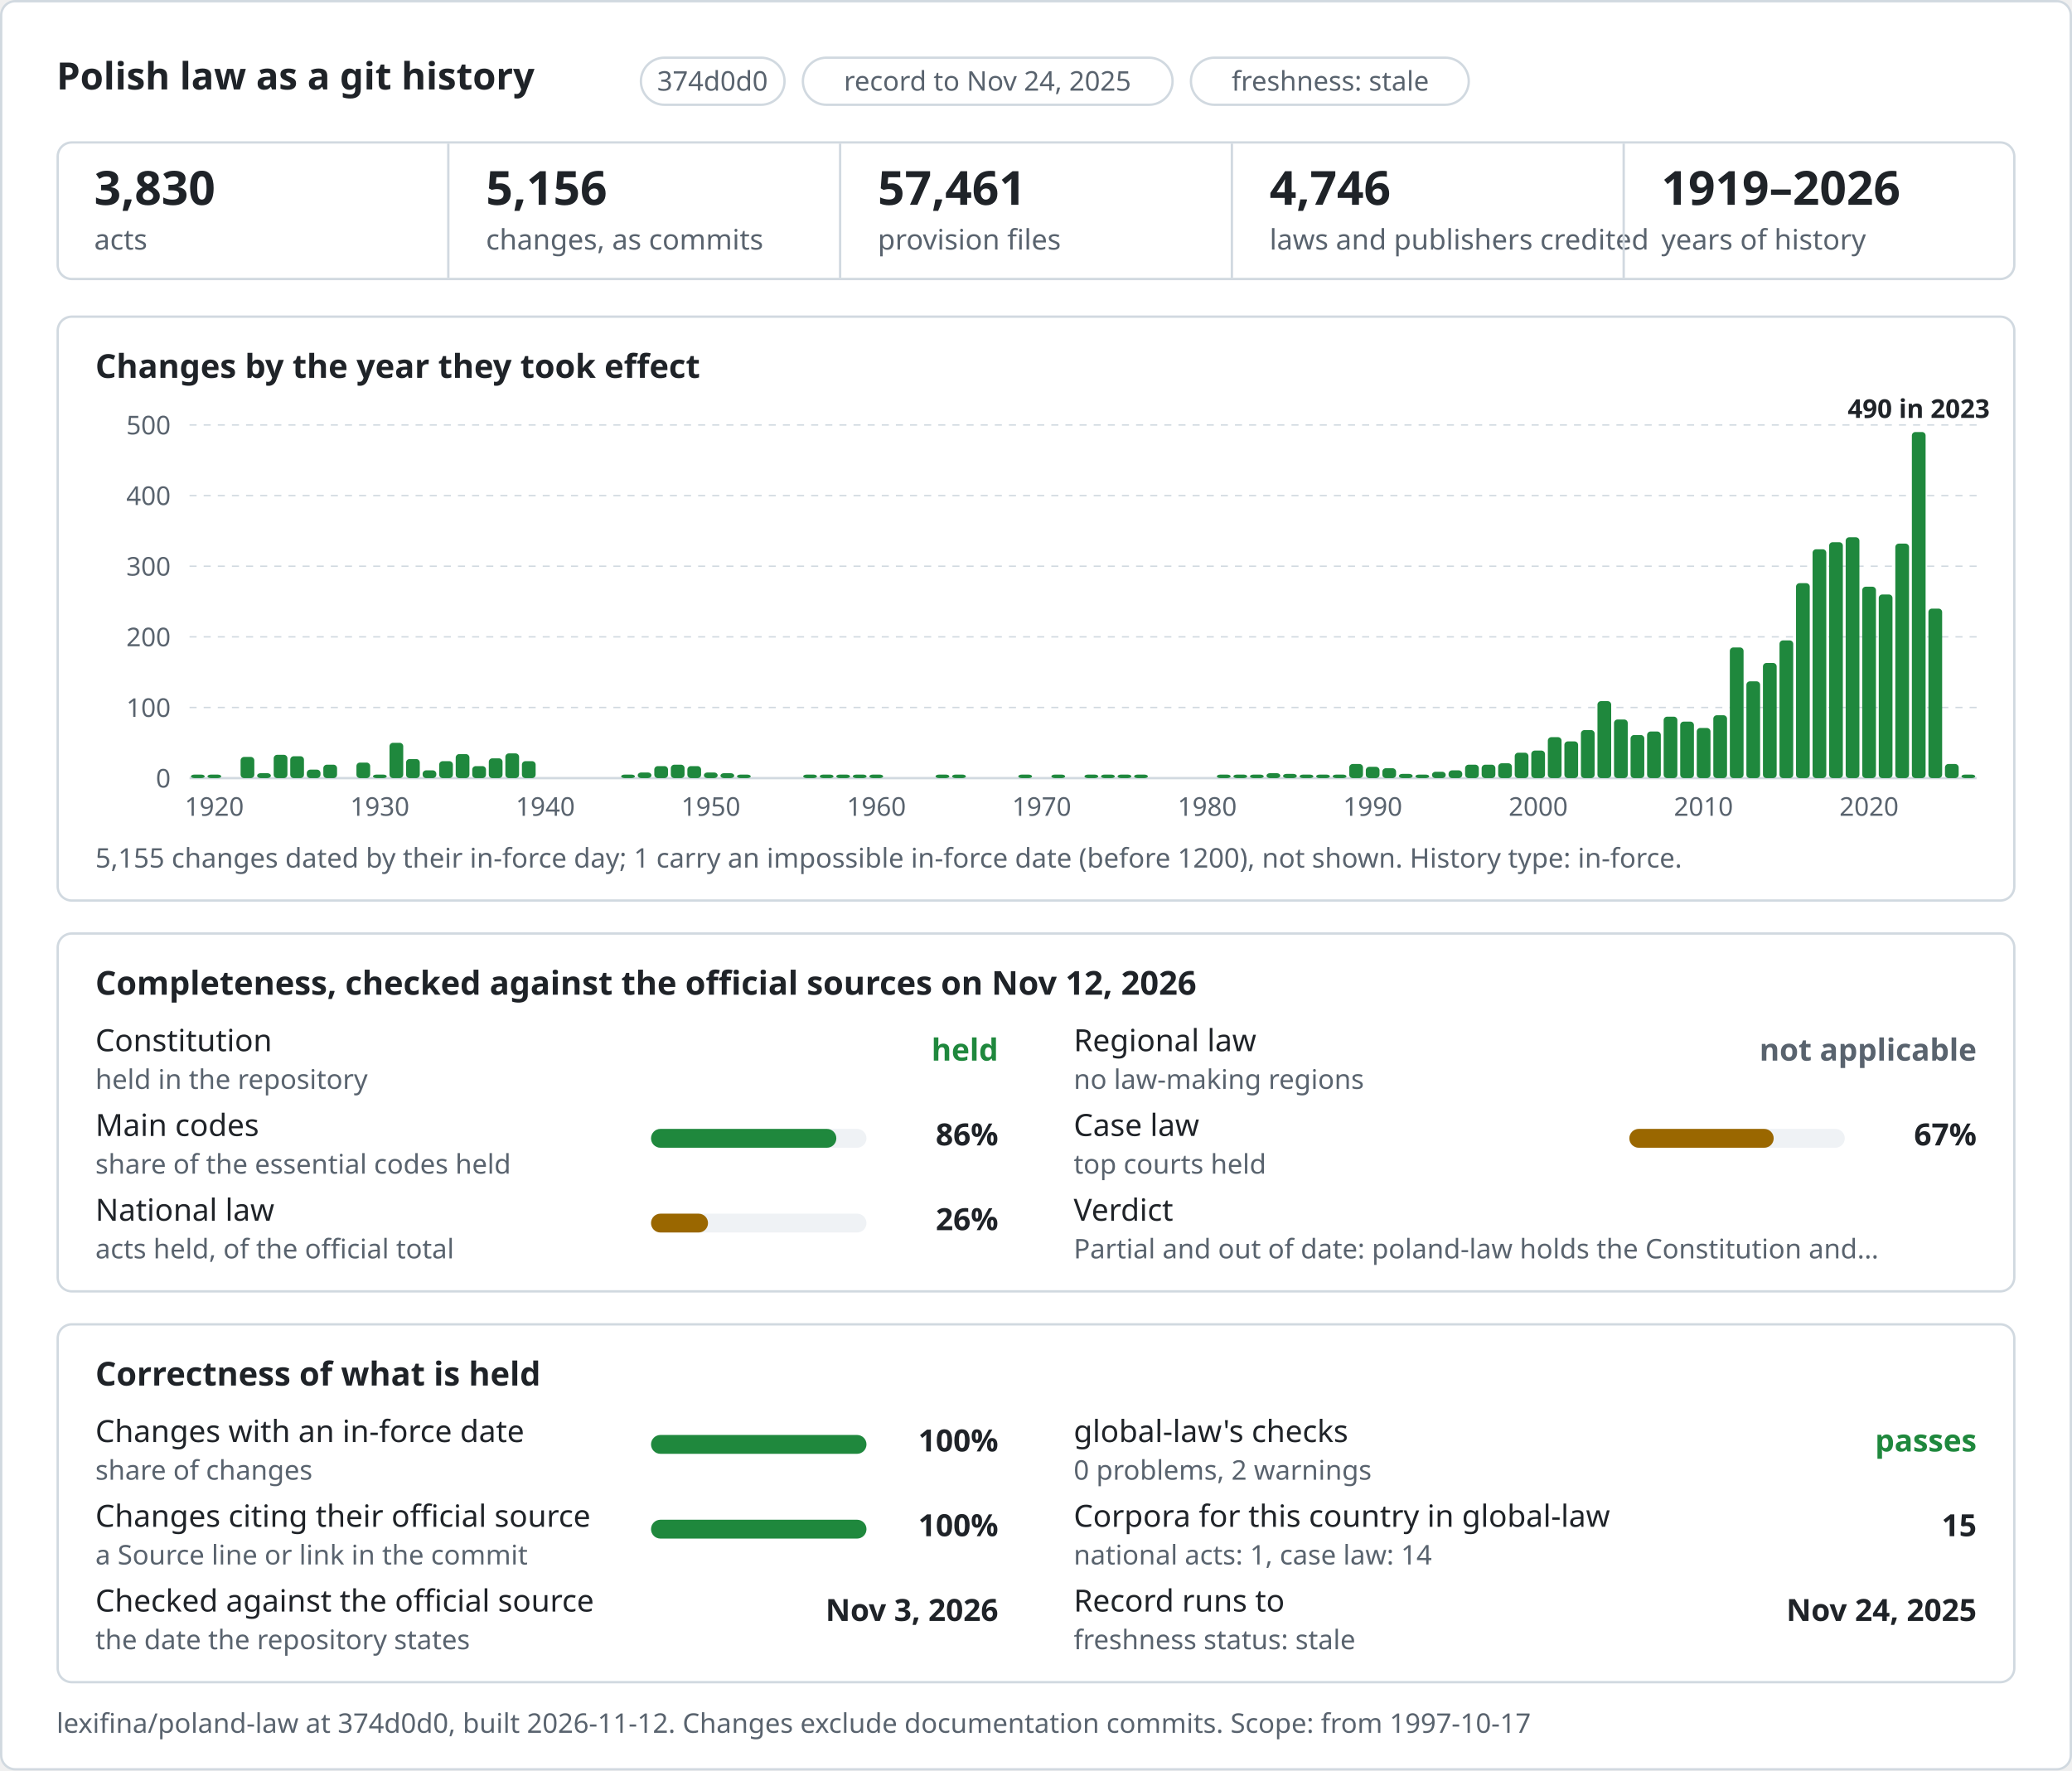
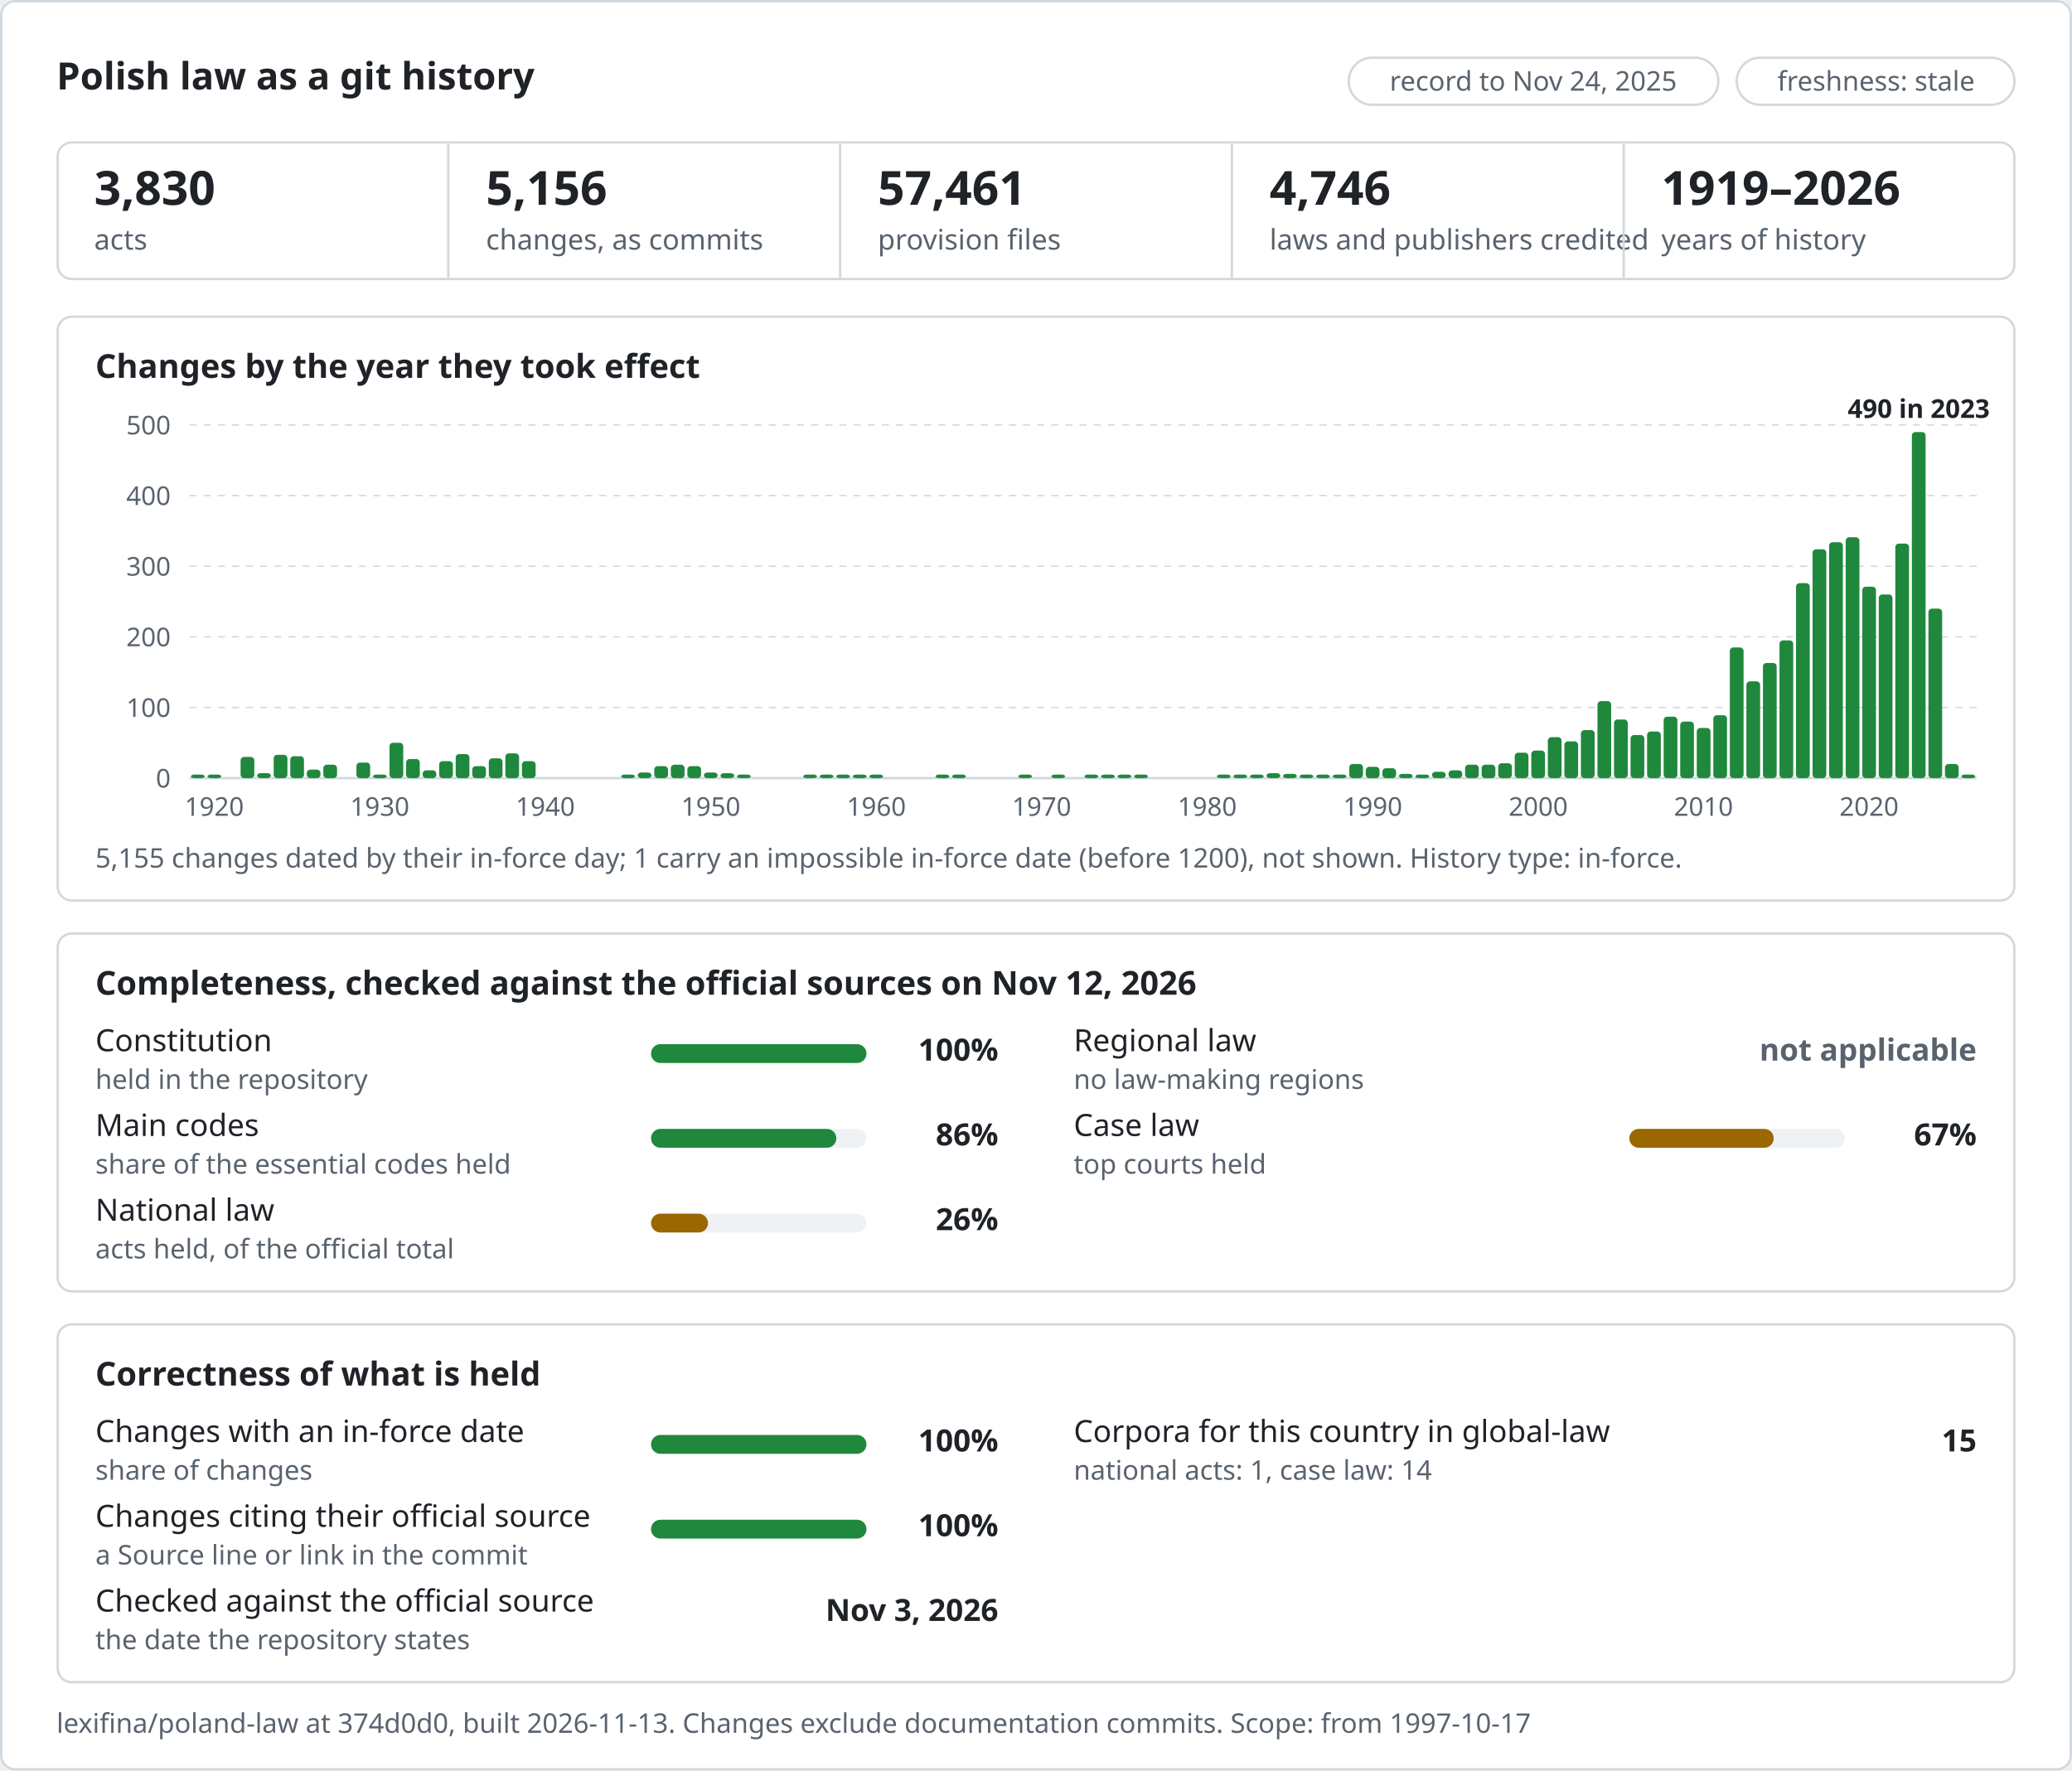
<svg xmlns="http://www.w3.org/2000/svg" width="880" height="752" viewBox="0 0 880 752" font-family="-apple-system,BlinkMacSystemFont,Segoe UI,Noto Sans,Helvetica,Arial,sans-serif">
  <rect x="0.5" y="0.5" width="879" height="751" rx="6" fill="#ffffff" stroke="#d1d9e0" />
  <text x="24" y="38" font-size="16" font-weight="600" fill="#1f2328">Polish law as a git history</text>
-   <rect x="272.2" y="24.5" width="61" height="20" rx="10" fill="none" stroke="#d1d9e0" />
-   <text x="302.6" y="38.5" font-size="11.5" font-weight="500" text-anchor="middle" fill="#59636e">374d0d0</text>
-   <rect x="341.0" y="24.5" width="157" height="20" rx="10" fill="none" stroke="#d1d9e0" />
-   <text x="419.4" y="38.5" font-size="11.5" font-weight="500" text-anchor="middle" fill="#59636e">record to Nov 24, 2025</text>
-   <rect x="505.8" y="24.5" width="118" height="20" rx="10" fill="none" stroke="#d1d9e0" />
-   <text x="565.0" y="38.5" font-size="11.5" font-weight="500" text-anchor="middle" fill="#59636e">freshness: stale</text>
+   <rect x="572.8" y="24.5" width="157" height="20" rx="10" fill="none" stroke="#d1d9e0" />
+   <text x="651.2" y="38.5" font-size="11.5" font-weight="500" text-anchor="middle" fill="#59636e">record to Nov 24, 2025</text>
+   <rect x="737.6" y="24.5" width="118" height="20" rx="10" fill="none" stroke="#d1d9e0" />
+   <text x="796.8" y="38.5" font-size="11.5" font-weight="500" text-anchor="middle" fill="#59636e">freshness: stale</text>
  <rect x="24.5" y="60.5" width="831" height="58" rx="6" fill="#ffffff" stroke="#d1d9e0" />
  <text x="40.0" y="87" font-size="20" font-weight="600" fill="#1f2328">3,830</text>
  <text x="40.0" y="106" font-size="12" fill="#59636e">acts</text>
  <line x1="190.4" y1="61" x2="190.4" y2="118" stroke="#d1d9e0" />
  <text x="206.4" y="87" font-size="20" font-weight="600" fill="#1f2328">5,156</text>
  <text x="206.4" y="106" font-size="12" fill="#59636e">changes, as commits</text>
  <line x1="356.8" y1="61" x2="356.8" y2="118" stroke="#d1d9e0" />
  <text x="372.8" y="87" font-size="20" font-weight="600" fill="#1f2328">57,461</text>
  <text x="372.8" y="106" font-size="12" fill="#59636e">provision files</text>
  <line x1="523.2" y1="61" x2="523.2" y2="118" stroke="#d1d9e0" />
  <text x="539.2" y="87" font-size="20" font-weight="600" fill="#1f2328">4,746</text>
  <text x="539.2" y="106" font-size="12" fill="#59636e">laws and publishers credited</text>
  <line x1="689.6" y1="61" x2="689.6" y2="118" stroke="#d1d9e0" />
  <text x="705.6" y="87" font-size="20" font-weight="600" fill="#1f2328">1919–2026</text>
  <text x="705.6" y="106" font-size="12" fill="#59636e">years of history</text>
  <rect x="24.5" y="134.5" width="831" height="248" rx="6" fill="#ffffff" stroke="#d1d9e0" />
  <text x="40.5" y="160.5" font-size="14" font-weight="600" fill="#1f2328">Changes by the year they took effect</text>
  <line x1="80.5" y1="330.5" x2="839.5" y2="330.5" stroke="#d1d9e0" stroke-width="1" />
  <text x="72.5" y="334.5" font-size="11" text-anchor="end" fill="#59636e">0</text>
  <line x1="80.5" y1="300.5" x2="839.5" y2="300.5" stroke="#d1d9e0" stroke-width="0.6" stroke-dasharray="3 3" />
  <text x="72.5" y="304.5" font-size="11" text-anchor="end" fill="#59636e">100</text>
  <line x1="80.5" y1="270.5" x2="839.5" y2="270.5" stroke="#d1d9e0" stroke-width="0.6" stroke-dasharray="3 3" />
  <text x="72.5" y="274.5" font-size="11" text-anchor="end" fill="#59636e">200</text>
  <line x1="80.5" y1="240.5" x2="839.5" y2="240.5" stroke="#d1d9e0" stroke-width="0.6" stroke-dasharray="3 3" />
  <text x="72.5" y="244.5" font-size="11" text-anchor="end" fill="#59636e">300</text>
  <line x1="80.5" y1="210.5" x2="839.5" y2="210.5" stroke="#d1d9e0" stroke-width="0.6" stroke-dasharray="3 3" />
  <text x="72.5" y="214.5" font-size="11" text-anchor="end" fill="#59636e">400</text>
  <line x1="80.5" y1="180.5" x2="839.5" y2="180.5" stroke="#d1d9e0" stroke-width="0.6" stroke-dasharray="3 3" />
  <text x="72.5" y="184.5" font-size="11" text-anchor="end" fill="#59636e">500</text>
  <rect x="81.10" y="329.0" width="5.83" height="1.5" rx="1.5" fill="#1f883d" />
  <rect x="88.13" y="329.0" width="5.83" height="1.5" rx="1.5" fill="#1f883d" />
  <text x="91.0" y="346.5" font-size="11" text-anchor="middle" fill="#59636e">1920</text>
  <rect x="102.18" y="321.5" width="5.83" height="9.0" rx="1.5" fill="#1f883d" />
  <rect x="109.21" y="328.4" width="5.83" height="2.1" rx="1.5" fill="#1f883d" />
  <rect x="116.24" y="320.6" width="5.83" height="9.9" rx="1.5" fill="#1f883d" />
  <rect x="123.27" y="321.2" width="5.83" height="9.3" rx="1.5" fill="#1f883d" />
  <rect x="130.29" y="326.9" width="5.83" height="3.6" rx="1.5" fill="#1f883d" />
  <rect x="137.32" y="324.8" width="5.83" height="5.7" rx="1.5" fill="#1f883d" />
  <rect x="151.38" y="323.9" width="5.83" height="6.6" rx="1.5" fill="#1f883d" />
  <rect x="158.41" y="329.0" width="5.83" height="1.5" rx="1.5" fill="#1f883d" />
  <text x="161.3" y="346.5" font-size="11" text-anchor="middle" fill="#59636e">1930</text>
  <rect x="165.43" y="315.5" width="5.83" height="15.0" rx="1.5" fill="#1f883d" />
  <rect x="172.46" y="322.4" width="5.83" height="8.1" rx="1.5" fill="#1f883d" />
  <rect x="179.49" y="327.2" width="5.83" height="3.3" rx="1.5" fill="#1f883d" />
  <rect x="186.52" y="323.3" width="5.83" height="7.2" rx="1.5" fill="#1f883d" />
  <rect x="193.54" y="320.3" width="5.83" height="10.2" rx="1.5" fill="#1f883d" />
  <rect x="200.57" y="325.4" width="5.83" height="5.1" rx="1.5" fill="#1f883d" />
  <rect x="207.60" y="322.1" width="5.83" height="8.4" rx="1.5" fill="#1f883d" />
  <rect x="214.63" y="320.0" width="5.83" height="10.5" rx="1.5" fill="#1f883d" />
  <rect x="221.66" y="323.3" width="5.83" height="7.2" rx="1.5" fill="#1f883d" />
  <text x="231.6" y="346.5" font-size="11" text-anchor="middle" fill="#59636e">1940</text>
  <rect x="263.82" y="329.0" width="5.83" height="1.5" rx="1.5" fill="#1f883d" />
  <rect x="270.85" y="328.1" width="5.83" height="2.4" rx="1.5" fill="#1f883d" />
  <rect x="277.88" y="325.4" width="5.83" height="5.1" rx="1.5" fill="#1f883d" />
  <rect x="284.91" y="324.8" width="5.83" height="5.7" rx="1.5" fill="#1f883d" />
  <rect x="291.93" y="325.4" width="5.83" height="5.1" rx="1.5" fill="#1f883d" />
  <rect x="298.96" y="328.1" width="5.83" height="2.4" rx="1.5" fill="#1f883d" />
  <text x="301.9" y="346.5" font-size="11" text-anchor="middle" fill="#59636e">1950</text>
  <rect x="305.99" y="328.4" width="5.83" height="2.1" rx="1.5" fill="#1f883d" />
  <rect x="313.02" y="329.0" width="5.83" height="1.5" rx="1.5" fill="#1f883d" />
  <rect x="341.13" y="329.0" width="5.83" height="1.5" rx="1.5" fill="#1f883d" />
  <rect x="348.16" y="329.0" width="5.83" height="1.5" rx="1.5" fill="#1f883d" />
  <rect x="355.18" y="329.0" width="5.83" height="1.5" rx="1.5" fill="#1f883d" />
  <rect x="362.21" y="329.0" width="5.83" height="1.5" rx="1.5" fill="#1f883d" />
  <rect x="369.24" y="329.0" width="5.83" height="1.5" rx="1.5" fill="#1f883d" />
  <text x="372.2" y="346.5" font-size="11" text-anchor="middle" fill="#59636e">1960</text>
  <rect x="397.35" y="329.0" width="5.83" height="1.5" rx="1.5" fill="#1f883d" />
  <rect x="404.38" y="329.0" width="5.83" height="1.5" rx="1.5" fill="#1f883d" />
  <rect x="432.49" y="329.0" width="5.83" height="1.5" rx="1.5" fill="#1f883d" />
  <text x="442.4" y="346.5" font-size="11" text-anchor="middle" fill="#59636e">1970</text>
  <rect x="446.54" y="329.0" width="5.83" height="1.5" rx="1.5" fill="#1f883d" />
  <rect x="460.60" y="329.0" width="5.83" height="1.5" rx="1.5" fill="#1f883d" />
  <rect x="467.63" y="329.0" width="5.83" height="1.5" rx="1.5" fill="#1f883d" />
  <rect x="474.66" y="329.0" width="5.83" height="1.5" rx="1.5" fill="#1f883d" />
  <rect x="481.68" y="329.0" width="5.83" height="1.5" rx="1.5" fill="#1f883d" />
  <text x="512.7" y="346.5" font-size="11" text-anchor="middle" fill="#59636e">1980</text>
  <rect x="516.82" y="329.0" width="5.83" height="1.5" rx="1.5" fill="#1f883d" />
  <rect x="523.85" y="329.0" width="5.83" height="1.5" rx="1.5" fill="#1f883d" />
  <rect x="530.88" y="329.0" width="5.83" height="1.5" rx="1.5" fill="#1f883d" />
  <rect x="537.91" y="328.4" width="5.83" height="2.1" rx="1.5" fill="#1f883d" />
  <rect x="544.93" y="328.7" width="5.83" height="1.8" rx="1.5" fill="#1f883d" />
  <rect x="551.96" y="329.0" width="5.83" height="1.5" rx="1.5" fill="#1f883d" />
  <rect x="558.99" y="329.0" width="5.83" height="1.5" rx="1.5" fill="#1f883d" />
  <rect x="566.02" y="329.0" width="5.83" height="1.5" rx="1.5" fill="#1f883d" />
  <rect x="573.04" y="324.5" width="5.83" height="6.0" rx="1.5" fill="#1f883d" />
  <rect x="580.07" y="325.7" width="5.83" height="4.8" rx="1.5" fill="#1f883d" />
  <text x="583.0" y="346.5" font-size="11" text-anchor="middle" fill="#59636e">1990</text>
  <rect x="587.10" y="326.3" width="5.83" height="4.2" rx="1.5" fill="#1f883d" />
  <rect x="594.13" y="328.7" width="5.83" height="1.8" rx="1.5" fill="#1f883d" />
  <rect x="601.16" y="329.0" width="5.83" height="1.5" rx="1.5" fill="#1f883d" />
  <rect x="608.18" y="327.8" width="5.83" height="2.7" rx="1.5" fill="#1f883d" />
  <rect x="615.21" y="327.2" width="5.83" height="3.3" rx="1.5" fill="#1f883d" />
  <rect x="622.24" y="324.8" width="5.83" height="5.7" rx="1.5" fill="#1f883d" />
  <rect x="629.27" y="324.8" width="5.83" height="5.7" rx="1.5" fill="#1f883d" />
  <rect x="636.29" y="324.2" width="5.83" height="6.3" rx="1.5" fill="#1f883d" />
  <rect x="643.32" y="319.7" width="5.83" height="10.8" rx="1.5" fill="#1f883d" />
  <rect x="650.35" y="318.8" width="5.83" height="11.7" rx="1.5" fill="#1f883d" />
  <text x="653.3" y="346.5" font-size="11" text-anchor="middle" fill="#59636e">2000</text>
  <rect x="657.38" y="313.1" width="5.83" height="17.4" rx="1.5" fill="#1f883d" />
  <rect x="664.41" y="314.9" width="5.83" height="15.6" rx="1.5" fill="#1f883d" />
  <rect x="671.43" y="310.1" width="5.83" height="20.4" rx="1.5" fill="#1f883d" />
  <rect x="678.46" y="297.8" width="5.83" height="32.7" rx="1.5" fill="#1f883d" />
  <rect x="685.49" y="305.6" width="5.83" height="24.9" rx="1.5" fill="#1f883d" />
  <rect x="692.52" y="312.2" width="5.83" height="18.3" rx="1.5" fill="#1f883d" />
  <rect x="699.54" y="310.7" width="5.83" height="19.8" rx="1.5" fill="#1f883d" />
  <rect x="706.57" y="304.4" width="5.83" height="26.1" rx="1.5" fill="#1f883d" />
  <rect x="713.60" y="306.5" width="5.83" height="24.0" rx="1.5" fill="#1f883d" />
  <rect x="720.63" y="309.2" width="5.83" height="21.3" rx="1.5" fill="#1f883d" />
  <text x="723.5" y="346.5" font-size="11" text-anchor="middle" fill="#59636e">2010</text>
  <rect x="727.66" y="303.8" width="5.83" height="26.7" rx="1.5" fill="#1f883d" />
  <rect x="734.68" y="275.0" width="5.83" height="55.5" rx="1.5" fill="#1f883d" />
  <rect x="741.71" y="289.4" width="5.83" height="41.1" rx="1.5" fill="#1f883d" />
  <rect x="748.74" y="281.6" width="5.83" height="48.9" rx="1.5" fill="#1f883d" />
  <rect x="755.77" y="272.0" width="5.83" height="58.5" rx="1.5" fill="#1f883d" />
  <rect x="762.79" y="247.7" width="5.83" height="82.8" rx="1.5" fill="#1f883d" />
  <rect x="769.82" y="233.3" width="5.83" height="97.2" rx="1.5" fill="#1f883d" />
  <rect x="776.85" y="230.3" width="5.83" height="100.2" rx="1.5" fill="#1f883d" />
  <rect x="783.88" y="228.2" width="5.83" height="102.3" rx="1.5" fill="#1f883d" />
  <rect x="790.91" y="249.2" width="5.83" height="81.3" rx="1.5" fill="#1f883d" />
  <text x="793.8" y="346.5" font-size="11" text-anchor="middle" fill="#59636e">2020</text>
  <rect x="797.93" y="252.5" width="5.83" height="78.0" rx="1.5" fill="#1f883d" />
  <rect x="804.96" y="230.9" width="5.83" height="99.6" rx="1.5" fill="#1f883d" />
  <rect x="811.99" y="183.5" width="5.83" height="147.0" rx="1.5" fill="#1f883d" />
  <text x="814.9" y="177.5" font-size="11" font-weight="600" text-anchor="middle" fill="#1f2328">490 in 2023</text>
  <rect x="819.02" y="258.5" width="5.83" height="72.0" rx="1.5" fill="#1f883d" />
  <rect x="826.04" y="324.5" width="5.83" height="6.0" rx="1.5" fill="#1f883d" />
  <rect x="833.07" y="329.0" width="5.83" height="1.5" rx="1.5" fill="#1f883d" />
  <text x="40.5" y="368.5" font-size="11.5" fill="#59636e">5,155 changes dated by their in-force day; 1 carry an impossible in-force date (before 1200), not shown. History type: in-force.</text>
  <rect x="24.5" y="396.5" width="831" height="152" rx="6" fill="#ffffff" stroke="#d1d9e0" />
  <text x="40.5" y="422.5" font-size="14" font-weight="600" fill="#1f2328">Completeness, checked against the official sources on Nov 12, 2026</text>
  <text x="40.5" y="446.5" font-size="13" fill="#1f2328">Constitution</text>
  <text x="40.5" y="462.5" font-size="11.5" fill="#59636e">held in the repository</text>
-   <text x="424.0" y="450.5" font-size="13" font-weight="600" text-anchor="end" fill="#1f883d">held</text>
+   <g>
+     <rect x="276.5" y="443.5" width="91.5" height="8" rx="4" fill="#eff2f5" />
+     <rect x="276.5" y="443.5" width="91.5" height="8" rx="4" fill="#1f883d" />
+   </g>
+   <text x="424.0" y="450.5" font-size="13" font-weight="600" text-anchor="end" fill="#1f2328">100%</text>
  <text x="40.5" y="482.5" font-size="13" fill="#1f2328">Main codes</text>
  <text x="40.5" y="498.5" font-size="11.5" fill="#59636e">share of the essential codes held</text>
  <g>
    <rect x="276.5" y="479.5" width="91.5" height="8" rx="4" fill="#eff2f5" />
    <rect x="276.5" y="479.5" width="78.7" height="8" rx="4" fill="#1f883d" />
  </g>
  <text x="424.0" y="486.5" font-size="13" font-weight="600" text-anchor="end" fill="#1f2328">86%</text>
  <text x="40.5" y="518.5" font-size="13" fill="#1f2328">National law</text>
  <text x="40.5" y="534.5" font-size="11.5" fill="#59636e">acts held, of the official total</text>
  <g>
    <rect x="276.5" y="515.5" width="91.5" height="8" rx="4" fill="#eff2f5" />
    <rect x="276.5" y="515.5" width="24.2" height="8" rx="4" fill="#9a6700" />
  </g>
  <text x="424.0" y="522.5" font-size="13" font-weight="600" text-anchor="end" fill="#1f2328">26%</text>
  <text x="456.0" y="446.5" font-size="13" fill="#1f2328">Regional law</text>
  <text x="456.0" y="462.5" font-size="11.5" fill="#59636e">no law-making regions</text>
  <text x="839.5" y="450.5" font-size="13" font-weight="600" text-anchor="end" fill="#59636e">not applicable</text>
  <text x="456.0" y="482.5" font-size="13" fill="#1f2328">Case law</text>
  <text x="456.0" y="498.5" font-size="11.5" fill="#59636e">top courts held</text>
  <g>
    <rect x="692.0" y="479.5" width="91.5" height="8" rx="4" fill="#eff2f5" />
    <rect x="692.0" y="479.5" width="61.3" height="8" rx="4" fill="#9a6700" />
  </g>
  <text x="839.5" y="486.5" font-size="13" font-weight="600" text-anchor="end" fill="#1f2328">67%</text>
-   <text x="456.0" y="518.5" font-size="13" fill="#1f2328">Verdict</text>
-   <text x="456.0" y="534.5" font-size="11.5" fill="#59636e">Partial and out of date: poland-law holds the Constitution and…</text>
-   <text x="839.5" y="522.5" font-size="13" font-weight="600" text-anchor="end" fill="#59636e" />
  <rect x="24.5" y="562.5" width="831" height="152" rx="6" fill="#ffffff" stroke="#d1d9e0" />
  <text x="40.5" y="588.5" font-size="14" font-weight="600" fill="#1f2328">Correctness of what is held</text>
  <text x="40.5" y="612.5" font-size="13" fill="#1f2328">Changes with an in-force date</text>
  <text x="40.5" y="628.5" font-size="11.5" fill="#59636e">share of changes</text>
  <g>
    <rect x="276.5" y="609.5" width="91.5" height="8" rx="4" fill="#eff2f5" />
    <rect x="276.5" y="609.5" width="91.5" height="8" rx="4" fill="#1f883d" />
  </g>
  <text x="424.0" y="616.5" font-size="13" font-weight="600" text-anchor="end" fill="#1f2328">100%</text>
  <text x="40.5" y="648.5" font-size="13" fill="#1f2328">Changes citing their official source</text>
  <text x="40.5" y="664.5" font-size="11.5" fill="#59636e">a Source line or link in the commit</text>
  <g>
    <rect x="276.5" y="645.5" width="91.5" height="8" rx="4" fill="#eff2f5" />
    <rect x="276.5" y="645.5" width="91.5" height="8" rx="4" fill="#1f883d" />
  </g>
  <text x="424.0" y="652.5" font-size="13" font-weight="600" text-anchor="end" fill="#1f2328">100%</text>
  <text x="40.5" y="684.5" font-size="13" fill="#1f2328">Checked against the official source</text>
  <text x="40.5" y="700.5" font-size="11.5" fill="#59636e">the date the repository states</text>
  <text x="424.0" y="688.5" font-size="13" font-weight="600" text-anchor="end" fill="#1f2328">Nov 3, 2026</text>
-   <text x="456.0" y="612.5" font-size="13" fill="#1f2328">global-law's checks</text>
-   <text x="456.0" y="628.5" font-size="11.5" fill="#59636e">0 problems, 2 warnings</text>
-   <text x="839.5" y="616.5" font-size="13" font-weight="600" text-anchor="end" fill="#1f883d">passes</text>
-   <text x="456.0" y="648.5" font-size="13" fill="#1f2328">Corpora for this country in global-law</text>
-   <text x="456.0" y="664.5" font-size="11.5" fill="#59636e">national acts: 1, case law: 14</text>
-   <text x="839.5" y="652.5" font-size="13" font-weight="600" text-anchor="end" fill="#1f2328">15</text>
-   <text x="456.0" y="684.5" font-size="13" fill="#1f2328">Record runs to</text>
-   <text x="456.0" y="700.5" font-size="11.5" fill="#59636e">freshness status: stale</text>
-   <text x="839.5" y="688.5" font-size="13" font-weight="600" text-anchor="end" fill="#1f2328">Nov 24, 2025</text>
-   <text x="24" y="736" font-size="11.5" fill="#59636e">lexifina/poland-law at 374d0d0, built 2026-11-12. Changes exclude documentation commits. Scope: from 1997-10-17</text>
+   <text x="456.0" y="612.5" font-size="13" fill="#1f2328">Corpora for this country in global-law</text>
+   <text x="456.0" y="628.5" font-size="11.5" fill="#59636e">national acts: 1, case law: 14</text>
+   <text x="839.5" y="616.5" font-size="13" font-weight="600" text-anchor="end" fill="#1f2328">15</text>
+   <text x="24" y="736" font-size="11.5" fill="#59636e">lexifina/poland-law at 374d0d0, built 2026-11-13. Changes exclude documentation commits. Scope: from 1997-10-17</text>
</svg>
